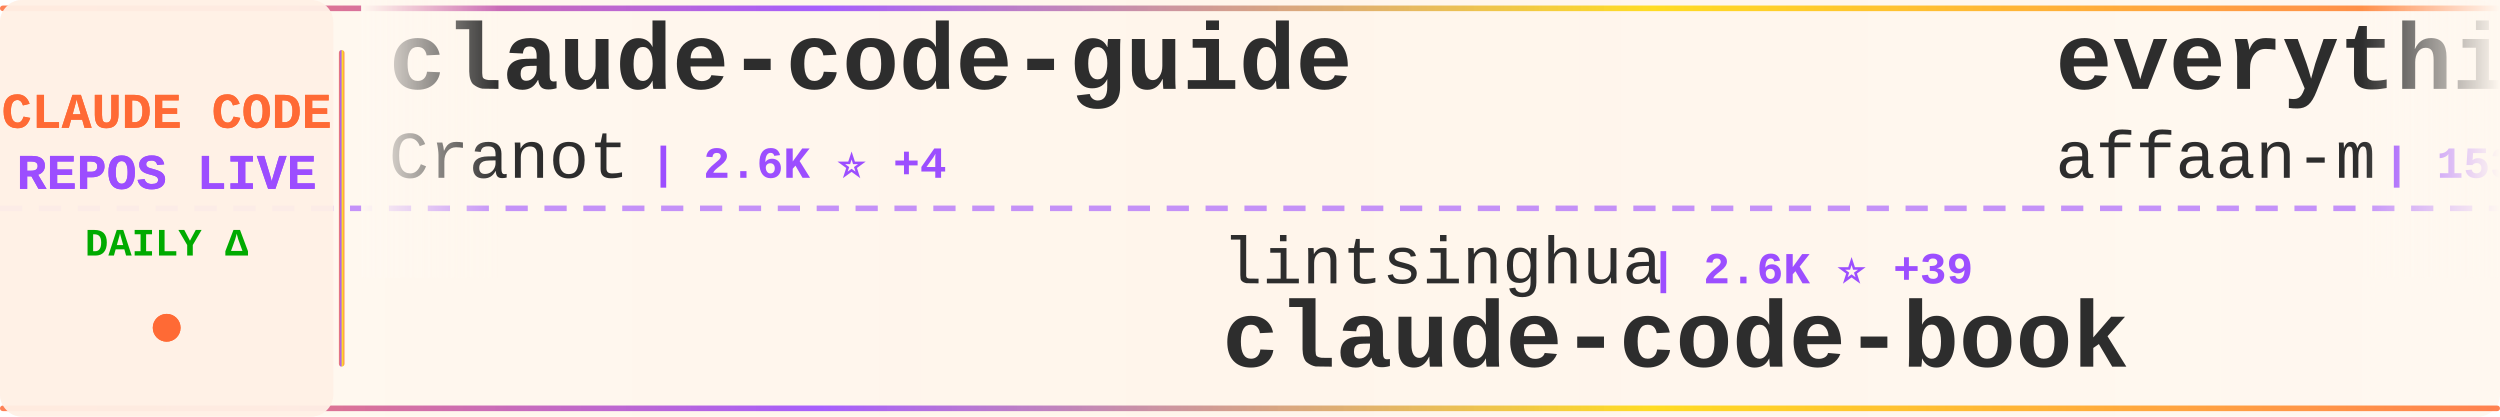
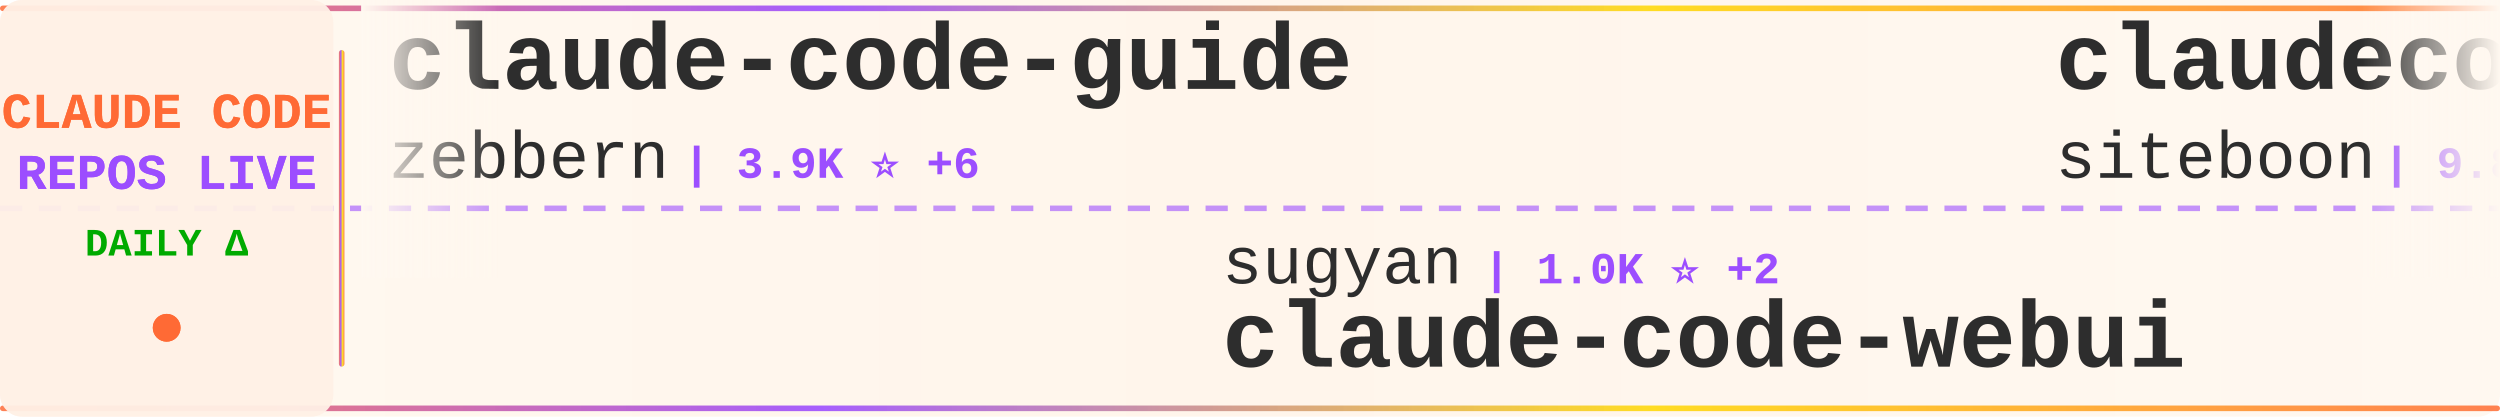
<svg xmlns="http://www.w3.org/2000/svg" width="900" height="150">
  <defs>
    <linearGradient id="tickerBg" x1="0%" y1="0%" x2="100%" y2="0%">
      <stop offset="0%" style="stop-color:#fff8f0;stop-opacity:0.98" />
      <stop offset="50%" style="stop-color:#fff5eb;stop-opacity:1" />
      <stop offset="100%" style="stop-color:#fff8f0;stop-opacity:0.98" />
    </linearGradient>
    <linearGradient id="borderGrad" x1="0%" y1="0%" x2="100%" y2="0%">
      <stop offset="0%" style="stop-color:#FF6B35;stop-opacity:0.85">
        <animate attributeName="stop-opacity" values="0.85;1;0.85" dur="2s" repeatCount="indefinite" />
      </stop>
      <stop offset="33%" style="stop-color:#9C4EFF;stop-opacity:0.9">
        <animate attributeName="stop-opacity" values="0.9;1;0.9" dur="2.2s" repeatCount="indefinite" />
      </stop>
      <stop offset="66%" style="stop-color:#FFD700;stop-opacity:0.85">
        <animate attributeName="stop-opacity" values="0.85;1;0.85" dur="1.8s" repeatCount="indefinite" />
      </stop>
      <stop offset="100%" style="stop-color:#FF6B35;stop-opacity:0.85">
        <animate attributeName="stop-opacity" values="0.85;1;0.85" dur="2s" repeatCount="indefinite" />
      </stop>
    </linearGradient>
    <filter id="textGlow">
      <feGaussianBlur stdDeviation="0.15" result="coloredBlur" />
      <feMerge>
        <feMergeNode in="coloredBlur" />
        <feMergeNode in="SourceGraphic" />
      </feMerge>
    </filter>
    <filter id="metricGlow">
      <feGaussianBlur stdDeviation="0.2" result="coloredBlur" />
      <feMerge>
        <feMergeNode in="coloredBlur" />
        <feMergeNode in="SourceGraphic" />
      </feMerge>
    </filter>
    <linearGradient id="leftFade" x1="0%" y1="0%" x2="100%" y2="0%">
      <stop offset="0%" style="stop-color:#fff8f0;stop-opacity:1" />
      <stop offset="100%" style="stop-color:#fff8f0;stop-opacity:0" />
    </linearGradient>
    <linearGradient id="rightFade" x1="0%" y1="0%" x2="100%" y2="0%">
      <stop offset="0%" style="stop-color:#fff8f0;stop-opacity:0" />
      <stop offset="100%" style="stop-color:#fff8f0;stop-opacity:1" />
    </linearGradient>
  </defs>
  <rect width="900" height="150" fill="url(#tickerBg)" rx="8" />
  <rect x="0" y="2" width="900" height="2" fill="url(#borderGrad)" rx="1" />
  <rect x="0" y="146" width="900" height="2" fill="url(#borderGrad)" rx="1" />
  <line x1="0" y1="75" x2="900" y2="75" stroke="#9C4EFF" stroke-width="2" stroke-dasharray="8 6" opacity="0.6" />
  <rect x="0" y="0" width="120" height="150" fill="#fff0e6" opacity="0.95" rx="8" />
  <text x="60" y="46" font-family="'Courier New', monospace" font-size="18" font-weight="bold" fill="#FF6B35" text-anchor="middle" filter="url(#textGlow)">
    CLAUDE CODE
  </text>
  <text x="60" y="68" font-family="'Courier New', monospace" font-size="18" font-weight="bold" fill="#9C4EFF" text-anchor="middle" filter="url(#textGlow)">
    REPOS LIVE
  </text>
  <text x="60" y="92" font-family="'Courier New', monospace" font-size="14" font-weight="bold" fill="#00aa00" text-anchor="middle">
    DAILY Δ
  </text>
  <circle cx="60" cy="118" r="5" fill="#FF6B35" filter="url(#metricGlow)">
    <animate attributeName="r" values="4;6;4" dur="1.5s" repeatCount="indefinite" />
    <animate attributeName="opacity" values="0.6;1;0.6" dur="1.5s" repeatCount="indefinite" />
  </circle>
  <rect x="122" y="18" width="2" height="114" fill="url(#borderGrad)" rx="1" />
  <clipPath id="tickerClip">
    <rect x="130" y="0" width="770" height="150" />
  </clipPath>
  <g clip-path="url(#tickerClip)">
    <g id="tickerItems">
      <animateTransform attributeName="transform" attributeType="XML" type="translate" from="0 0" to="-3000 0" dur="54s" repeatCount="indefinite" />
      <g transform="translate(0, 0)">
        <text x="140" y="32" font-family="'Courier New', monospace" font-size="34" font-weight="bold" fill="#2d2d2d">claude-code-guide</text>
-         <text x="140" y="64" font-family="'Courier New', monospace" font-size="24" font-weight="normal" fill="#2d2d2d" opacity="1.0">Cranot</text>
-         <text x="234" y="64" font-family="'Courier New', monospace" font-size="16" font-weight="bold" fill="#9C4EFF"> | 2.6K ⭐ +4</text>
+         <text x="140" y="64" font-family="'Courier New', monospace" font-size="24" font-weight="normal" fill="#2d2d2d" opacity="1.0">zebbern</text>
+         <text x="246" y="64" font-family="'Courier New', monospace" font-size="16" font-weight="bold" fill="#9C4EFF"> | 3.9K ⭐ +6</text>
      </g>
      <g transform="translate(300, 0)">
-         <text x="140" y="102" font-family="'Courier New', monospace" font-size="24" font-weight="normal" fill="#2d2d2d" opacity="1.0">lintsinghua</text>
-         <text x="294" y="102" font-family="'Courier New', monospace" font-size="16" font-weight="bold" fill="#9C4EFF"> | 2.6K ⭐ +39</text>
-         <text x="140" y="132" font-family="'Courier New', monospace" font-size="34" font-weight="bold" fill="#2d2d2d">claude-code-book</text>
+         <text x="140" y="102" font-family="'Courier New', monospace" font-size="24" font-weight="normal" fill="#2d2d2d" opacity="1.0">sugyan</text>
+         <text x="234" y="102" font-family="'Courier New', monospace" font-size="16" font-weight="bold" fill="#9C4EFF"> | 1.0K ⭐ +2</text>
+         <text x="140" y="132" font-family="'Courier New', monospace" font-size="34" font-weight="bold" fill="#2d2d2d">claude-code-webui</text>
      </g>
      <g transform="translate(600, 0)">
-         <text x="140" y="32" font-family="'Courier New', monospace" font-size="34" font-weight="bold" fill="#2d2d2d">everything-claude-code</text>
-         <text x="140" y="64" font-family="'Courier New', monospace" font-size="24" font-weight="normal" fill="#2d2d2d" opacity="1.0">affaan-m</text>
-         <text x="258" y="64" font-family="'Courier New', monospace" font-size="16" font-weight="bold" fill="#9C4EFF"> | 153.0K ⭐ +1.5K</text>
+         <text x="140" y="32" font-family="'Courier New', monospace" font-size="34" font-weight="bold" fill="#2d2d2d">claudecodeui</text>
+         <text x="140" y="64" font-family="'Courier New', monospace" font-size="24" font-weight="normal" fill="#2d2d2d" opacity="1.0">siteboon</text>
+         <text x="258" y="64" font-family="'Courier New', monospace" font-size="16" font-weight="bold" fill="#9C4EFF"> | 9.8K ⭐ +54</text>
      </g>
      <g transform="translate(900, 0)">
-         <text x="140" y="102" font-family="'Courier New', monospace" font-size="24" font-weight="normal" fill="#2d2d2d" opacity="1.0">bfly123</text>
-         <text x="246" y="102" font-family="'Courier New', monospace" font-size="16" font-weight="bold" fill="#9C4EFF"> | 2.2K ⭐ +14</text>
-         <text x="140" y="132" font-family="'Courier New', monospace" font-size="34" font-weight="bold" fill="#2d2d2d">claude_code_bridge</text>
+         <text x="140" y="102" font-family="'Courier New', monospace" font-size="24" font-weight="normal" fill="#2d2d2d" opacity="1.0">sickn33</text>
+         <text x="246" y="102" font-family="'Courier New', monospace" font-size="16" font-weight="bold" fill="#9C4EFF"> | 32.8K ⭐ +336</text>
+         <text x="140" y="132" font-family="'Courier New', monospace" font-size="34" font-weight="bold" fill="#2d2d2d">antigravity-awesome-skil...</text>
      </g>
      <g transform="translate(1200, 0)">
-         <text x="140" y="32" font-family="'Courier New', monospace" font-size="34" font-weight="bold" fill="#2d2d2d">claude-code-sourcemap</text>
-         <text x="140" y="64" font-family="'Courier New', monospace" font-size="24" font-weight="normal" fill="#2d2d2d" opacity="1.0">ChinaSiro</text>
-         <text x="270" y="64" font-family="'Courier New', monospace" font-size="16" font-weight="bold" fill="#9C4EFF"> | 8.8K ⭐ +28</text>
+         <text x="140" y="32" font-family="'Courier New', monospace" font-size="34" font-weight="bold" fill="#2d2d2d">claude-code-security-rev...</text>
+         <text x="140" y="64" font-family="'Courier New', monospace" font-size="24" font-weight="normal" fill="#2d2d2d" opacity="1.0">anthropics</text>
+         <text x="282" y="64" font-family="'Courier New', monospace" font-size="16" font-weight="bold" fill="#9C4EFF"> | 4.2K ⭐ +22</text>
      </g>
      <g transform="translate(1500, 0)">
-         <text x="140" y="102" font-family="'Courier New', monospace" font-size="24" font-weight="normal" fill="#2d2d2d" opacity="1.0">qwibitai</text>
-         <text x="258" y="102" font-family="'Courier New', monospace" font-size="16" font-weight="bold" fill="#9C4EFF"> | 27.2K ⭐ +47</text>
-         <text x="140" y="132" font-family="'Courier New', monospace" font-size="34" font-weight="bold" fill="#2d2d2d">nanoclaw</text>
+         <text x="140" y="102" font-family="'Courier New', monospace" font-size="24" font-weight="normal" fill="#2d2d2d" opacity="1.0">liuup</text>
+         <text x="222" y="102" font-family="'Courier New', monospace" font-size="16" font-weight="bold" fill="#9C4EFF"> | 1.5K ⭐ +73</text>
+         <text x="140" y="132" font-family="'Courier New', monospace" font-size="34" font-weight="bold" fill="#2d2d2d">claude-code-analysis</text>
      </g>
      <g transform="translate(1800, 0)">
-         <text x="140" y="32" font-family="'Courier New', monospace" font-size="34" font-weight="bold" fill="#2d2d2d">ClaudeCode</text>
-         <text x="140" y="64" font-family="'Courier New', monospace" font-size="24" font-weight="normal" fill="#2d2d2d" opacity="1.0">guanshan</text>
-         <text x="258" y="64" font-family="'Courier New', monospace" font-size="16" font-weight="bold" fill="#9C4EFF"> | 54 ⭐</text>
-       </g>
-       <g transform="translate(2100, 0)">
-         <text x="140" y="102" font-family="'Courier New', monospace" font-size="24" font-weight="normal" fill="#2d2d2d" opacity="1.0">wshobson</text>
-         <text x="258" y="102" font-family="'Courier New', monospace" font-size="16" font-weight="bold" fill="#9C4EFF"> | 33.5K ⭐ +72</text>
-         <text x="140" y="132" font-family="'Courier New', monospace" font-size="34" font-weight="bold" fill="#2d2d2d">agents</text>
-       </g>
-       <g transform="translate(2400, 0)">
-         <text x="140" y="32" font-family="'Courier New', monospace" font-size="34" font-weight="bold" fill="#2d2d2d">claude-howto</text>
-         <text x="140" y="64" font-family="'Courier New', monospace" font-size="24" font-weight="normal" fill="#2d2d2d" opacity="1.0">luongnv89</text>
-         <text x="270" y="64" font-family="'Courier New', monospace" font-size="16" font-weight="bold" fill="#9C4EFF"> | 25.7K ⭐ +481</text>
-       </g>
-       <g transform="translate(2700, 0)">
-         <text x="140" y="102" font-family="'Courier New', monospace" font-size="24" font-weight="normal" fill="#2d2d2d" opacity="1.0">Windy3f3f3f3f</text>
-         <text x="318" y="102" font-family="'Courier New', monospace" font-size="16" font-weight="bold" fill="#9C4EFF"> | 1.8K ⭐ +38</text>
-         <text x="140" y="132" font-family="'Courier New', monospace" font-size="34" font-weight="bold" fill="#2d2d2d">how-claude-code-works</text>
-       </g>
-       <g transform="translate(3000, 0)">
        <text x="140" y="32" font-family="'Courier New', monospace" font-size="34" font-weight="bold" fill="#2d2d2d">claude-code-guide</text>
        <text x="140" y="64" font-family="'Courier New', monospace" font-size="24" font-weight="normal" fill="#2d2d2d" opacity="1.0">Cranot</text>
        <text x="234" y="64" font-family="'Courier New', monospace" font-size="16" font-weight="bold" fill="#9C4EFF"> | 2.6K ⭐ +4</text>
      </g>
+       <g transform="translate(2100, 0)">
+         <text x="140" y="102" font-family="'Courier New', monospace" font-size="24" font-weight="normal" fill="#2d2d2d" opacity="1.0">shanraisshan</text>
+         <text x="306" y="102" font-family="'Courier New', monospace" font-size="16" font-weight="bold" fill="#9C4EFF"> | 42.2K ⭐ +2.8K</text>
+         <text x="140" y="132" font-family="'Courier New', monospace" font-size="34" font-weight="bold" fill="#2d2d2d">claude-code-best-practic...</text>
+       </g>
+       <g transform="translate(2400, 0)">
+         <text x="140" y="32" font-family="'Courier New', monospace" font-size="34" font-weight="bold" fill="#2d2d2d">claude-code-router</text>
+         <text x="140" y="64" font-family="'Courier New', monospace" font-size="24" font-weight="normal" fill="#2d2d2d" opacity="1.0">musistudio</text>
+         <text x="282" y="64" font-family="'Courier New', monospace" font-size="16" font-weight="bold" fill="#9C4EFF"> | 32.2K ⭐ +109</text>
+       </g>
+       <g transform="translate(2700, 0)">
+         <text x="140" y="102" font-family="'Courier New', monospace" font-size="24" font-weight="normal" fill="#2d2d2d" opacity="1.0">luyao618</text>
+         <text x="258" y="102" font-family="'Courier New', monospace" font-size="16" font-weight="bold" fill="#9C4EFF"> | 1.1K ⭐ +25</text>
+         <text x="140" y="132" font-family="'Courier New', monospace" font-size="34" font-weight="bold" fill="#2d2d2d">Claude-Code-Source-Study</text>
+       </g>
+       <g transform="translate(3000, 0)">
+         <text x="140" y="32" font-family="'Courier New', monospace" font-size="34" font-weight="bold" fill="#2d2d2d">claude-code-guide</text>
+         <text x="140" y="64" font-family="'Courier New', monospace" font-size="24" font-weight="normal" fill="#2d2d2d" opacity="1.0">zebbern</text>
+         <text x="246" y="64" font-family="'Courier New', monospace" font-size="16" font-weight="bold" fill="#9C4EFF"> | 3.9K ⭐ +6</text>
+       </g>
      <g transform="translate(3300, 0)">
-         <text x="140" y="102" font-family="'Courier New', monospace" font-size="24" font-weight="normal" fill="#2d2d2d" opacity="1.0">lintsinghua</text>
-         <text x="294" y="102" font-family="'Courier New', monospace" font-size="16" font-weight="bold" fill="#9C4EFF"> | 2.6K ⭐ +39</text>
-         <text x="140" y="132" font-family="'Courier New', monospace" font-size="34" font-weight="bold" fill="#2d2d2d">claude-code-book</text>
+         <text x="140" y="102" font-family="'Courier New', monospace" font-size="24" font-weight="normal" fill="#2d2d2d" opacity="1.0">sugyan</text>
+         <text x="234" y="102" font-family="'Courier New', monospace" font-size="16" font-weight="bold" fill="#9C4EFF"> | 1.0K ⭐ +2</text>
+         <text x="140" y="132" font-family="'Courier New', monospace" font-size="34" font-weight="bold" fill="#2d2d2d">claude-code-webui</text>
      </g>
      <g transform="translate(3600, 0)">
-         <text x="140" y="32" font-family="'Courier New', monospace" font-size="34" font-weight="bold" fill="#2d2d2d">everything-claude-code</text>
-         <text x="140" y="64" font-family="'Courier New', monospace" font-size="24" font-weight="normal" fill="#2d2d2d" opacity="1.0">affaan-m</text>
-         <text x="258" y="64" font-family="'Courier New', monospace" font-size="16" font-weight="bold" fill="#9C4EFF"> | 153.0K ⭐ +1.5K</text>
+         <text x="140" y="32" font-family="'Courier New', monospace" font-size="34" font-weight="bold" fill="#2d2d2d">claudecodeui</text>
+         <text x="140" y="64" font-family="'Courier New', monospace" font-size="24" font-weight="normal" fill="#2d2d2d" opacity="1.0">siteboon</text>
+         <text x="258" y="64" font-family="'Courier New', monospace" font-size="16" font-weight="bold" fill="#9C4EFF"> | 9.8K ⭐ +54</text>
      </g>
      <g transform="translate(3900, 0)">
-         <text x="140" y="102" font-family="'Courier New', monospace" font-size="24" font-weight="normal" fill="#2d2d2d" opacity="1.0">bfly123</text>
-         <text x="246" y="102" font-family="'Courier New', monospace" font-size="16" font-weight="bold" fill="#9C4EFF"> | 2.2K ⭐ +14</text>
-         <text x="140" y="132" font-family="'Courier New', monospace" font-size="34" font-weight="bold" fill="#2d2d2d">claude_code_bridge</text>
+         <text x="140" y="102" font-family="'Courier New', monospace" font-size="24" font-weight="normal" fill="#2d2d2d" opacity="1.0">sickn33</text>
+         <text x="246" y="102" font-family="'Courier New', monospace" font-size="16" font-weight="bold" fill="#9C4EFF"> | 32.8K ⭐ +336</text>
+         <text x="140" y="132" font-family="'Courier New', monospace" font-size="34" font-weight="bold" fill="#2d2d2d">antigravity-awesome-skil...</text>
      </g>
    </g>
  </g>
  <rect x="130" y="0" width="50" height="100" fill="url(#leftFade)" />
  <rect x="850" y="0" width="50" height="100" fill="url(#rightFade)" />
</svg>
